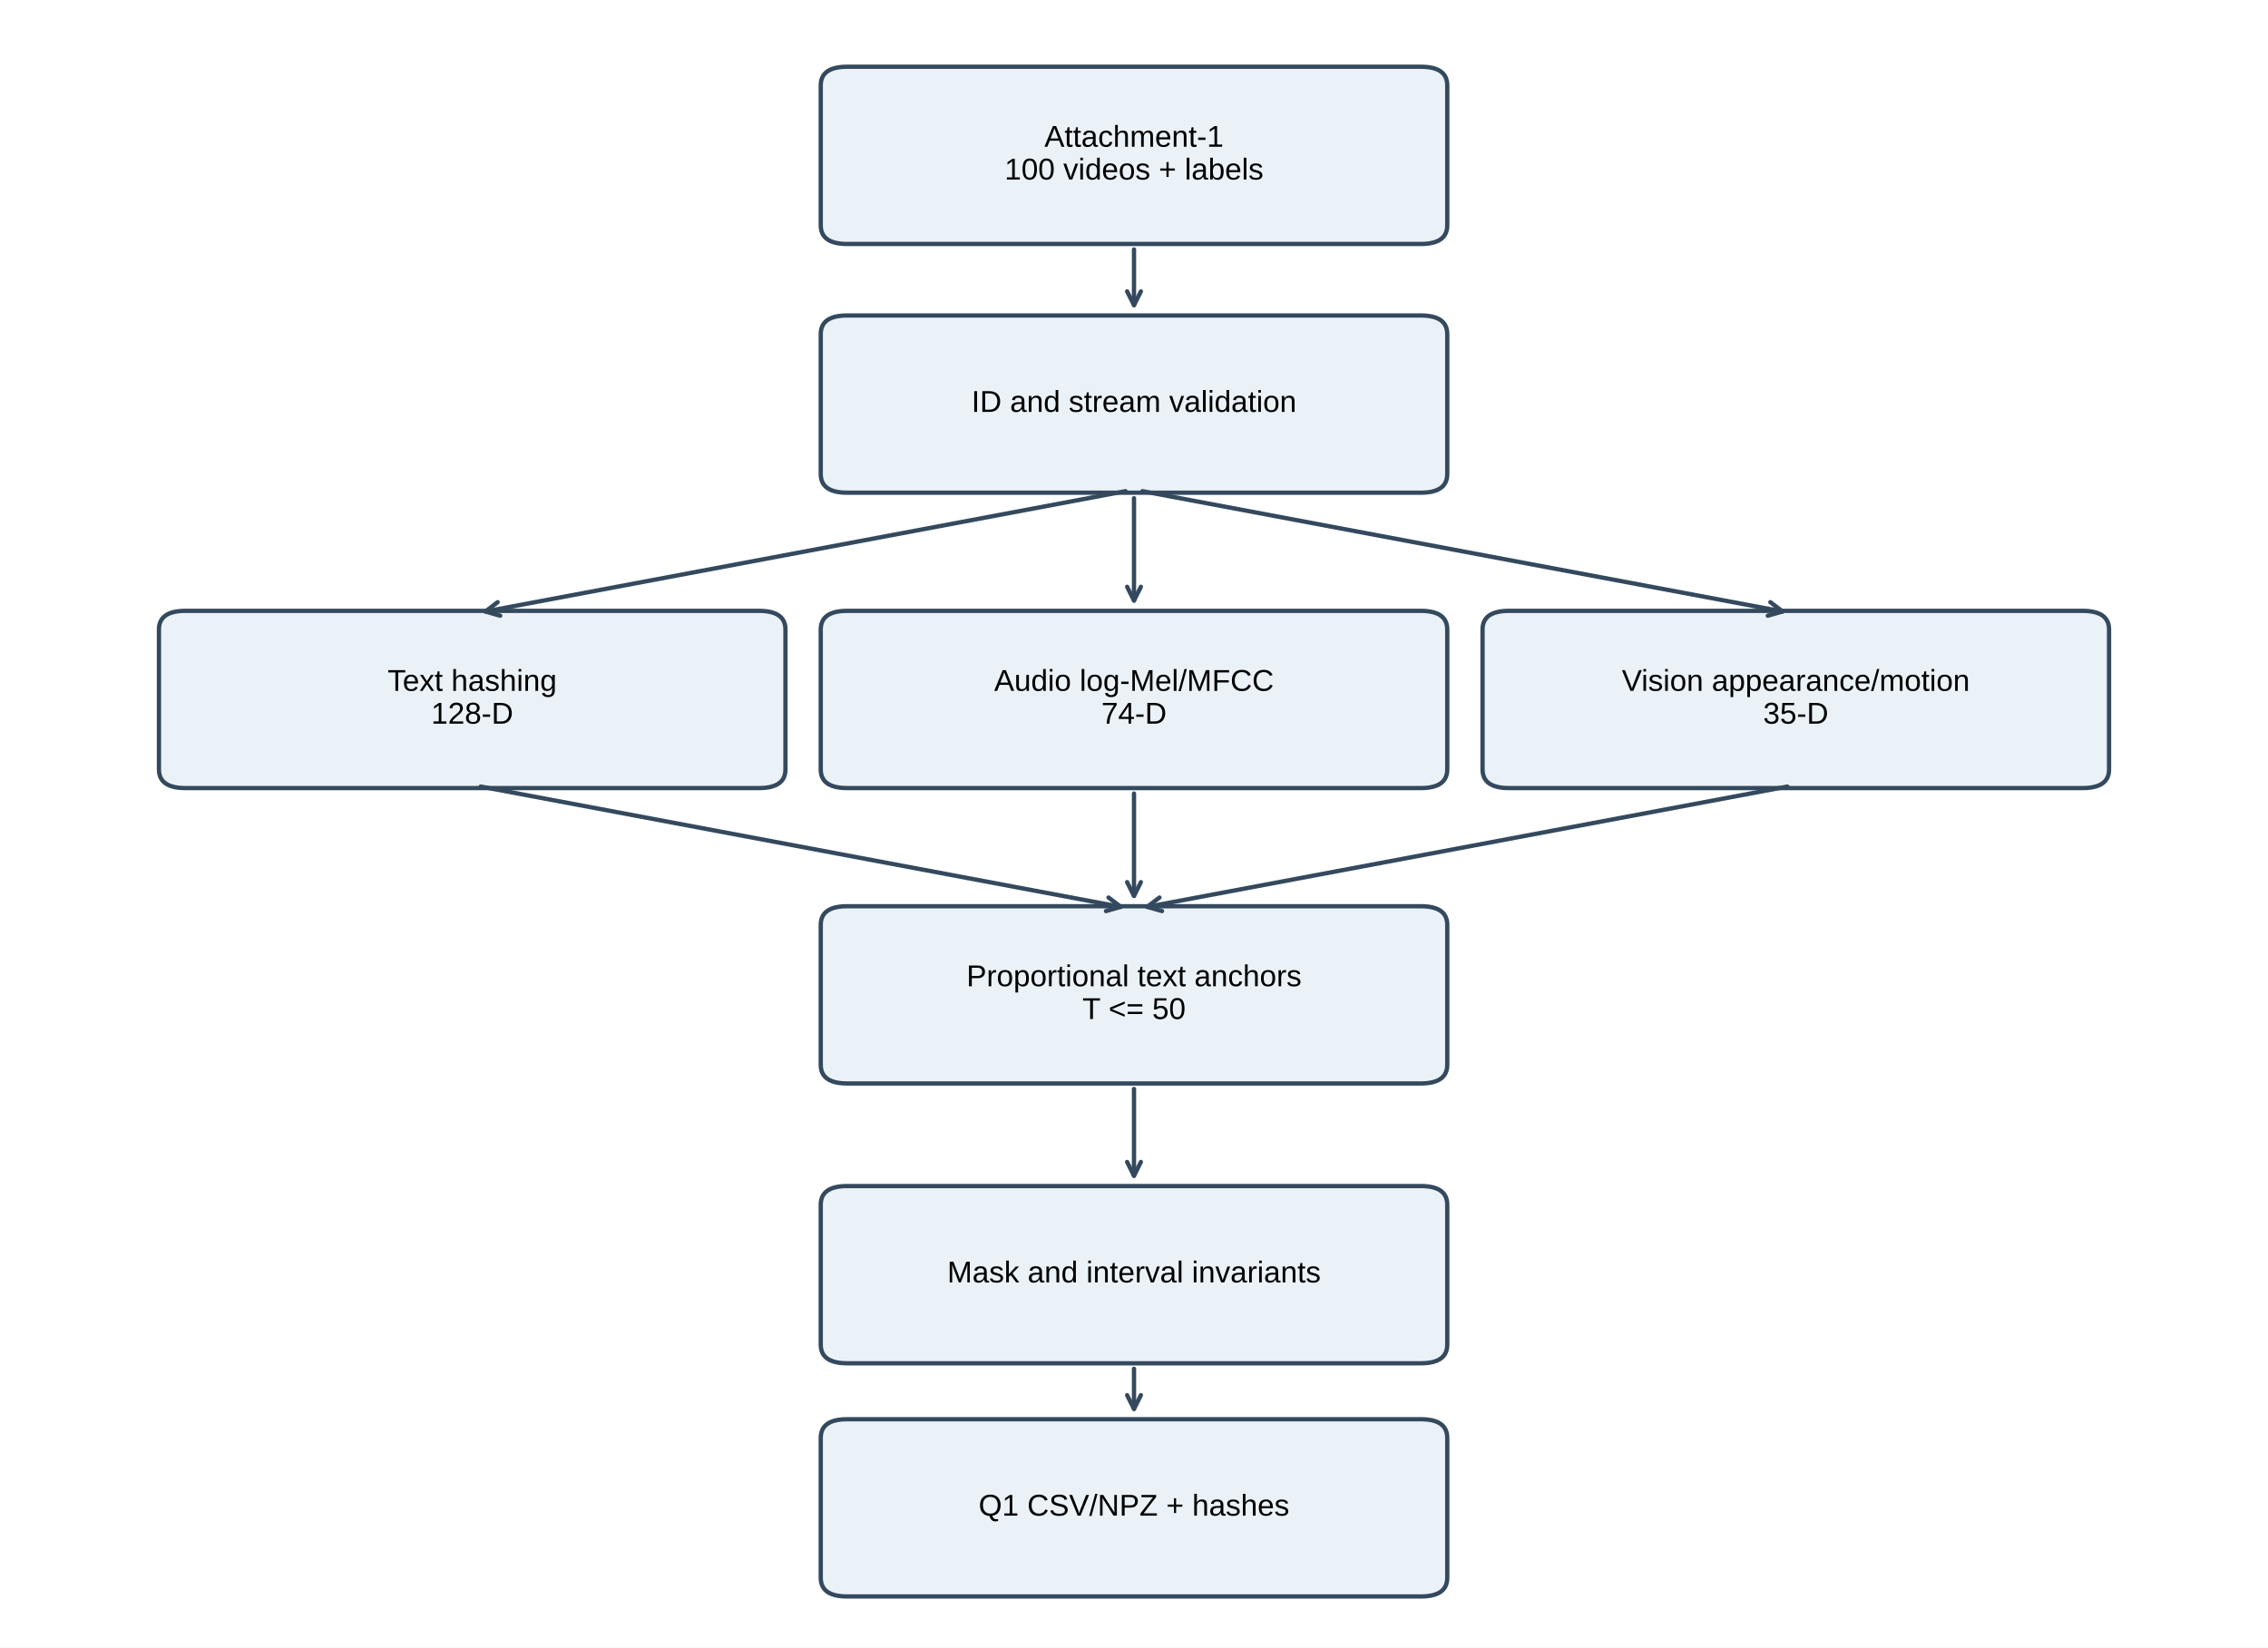
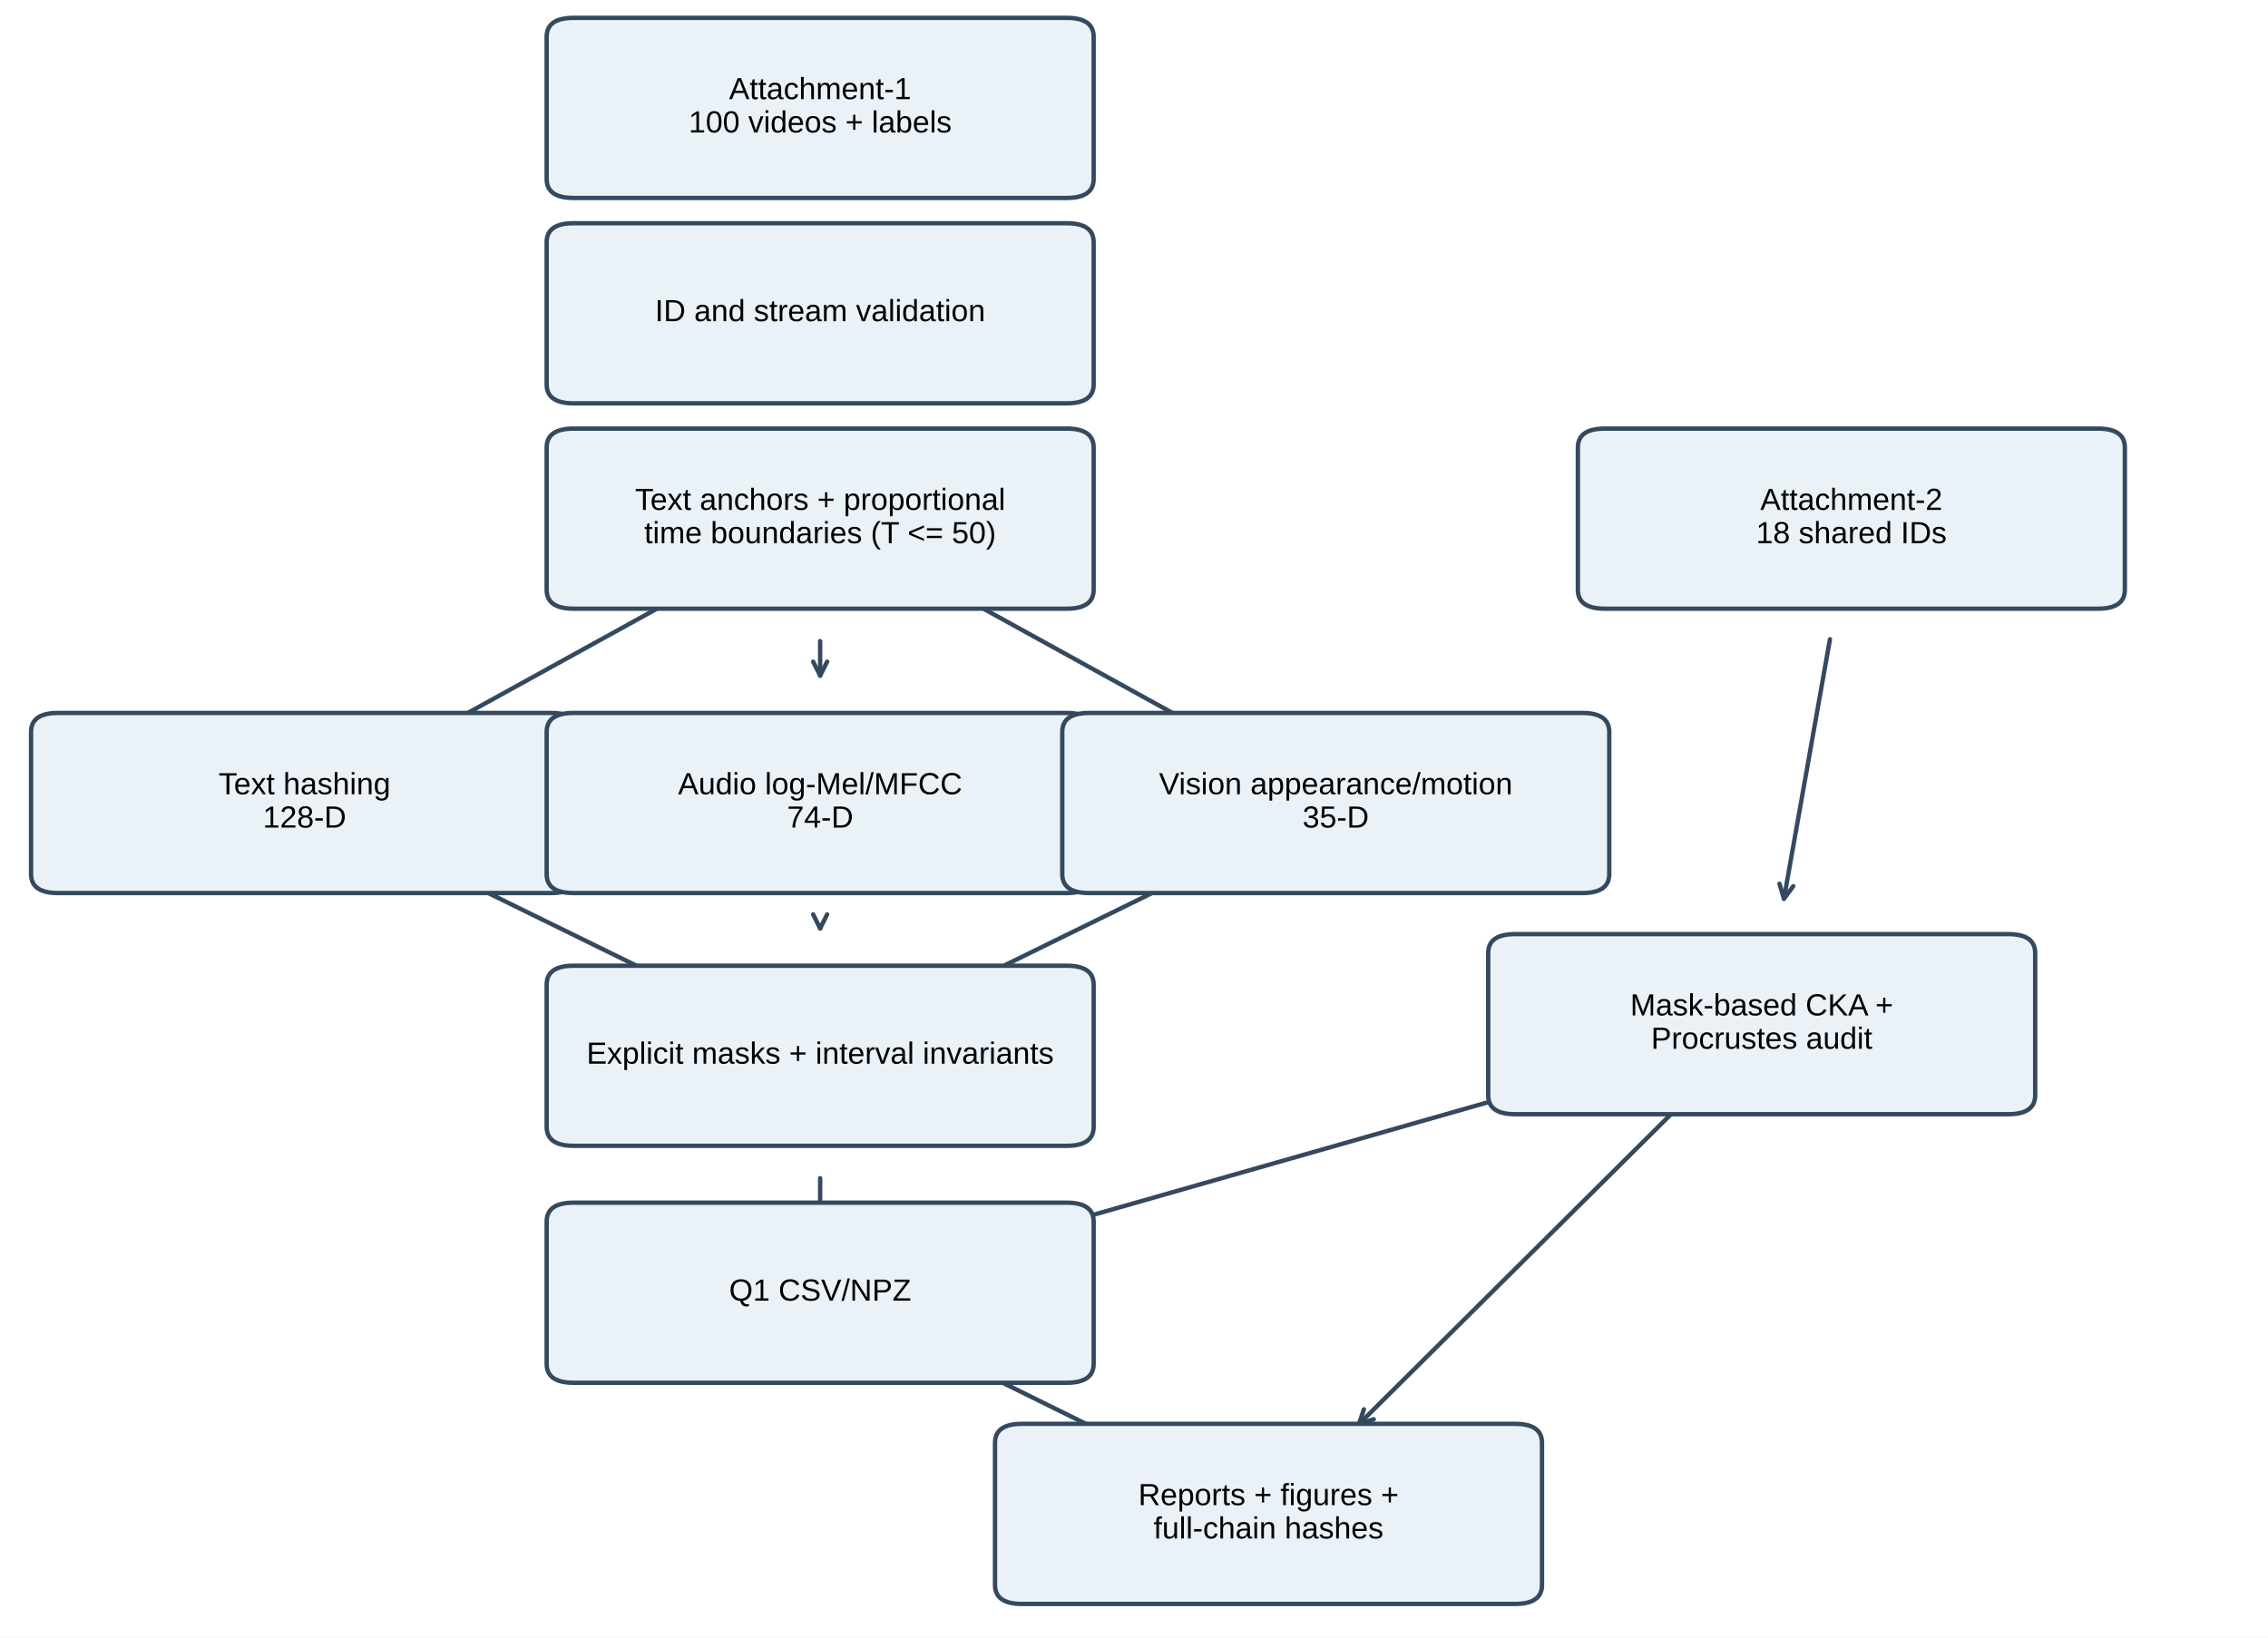
- <svg xmlns="http://www.w3.org/2000/svg" width="526.8pt" height="382.8pt" viewBox="0 0 526.8 382.8" version="1.1">
+ <svg xmlns="http://www.w3.org/2000/svg" width="518.4pt" height="374.4pt" viewBox="0 0 518.4 374.4" version="1.1">
  <defs>
    <style type="text/css">*{stroke-linejoin: round; stroke-linecap: butt}</style>
  </defs>
  <g id="figure_1">
    <g id="patch_1">
-       <path d="M 0 382.8  L 526.8 382.8  L 526.8 0  L 0 0  z " style="fill: #ffffff" />
+       <path d="M 0 374.4 L 518.4 374.4 L 518.4 0 L 0 0 z " style="fill: #ffffff" />
    </g>
    <g id="axes_1">
      <g id="patch_2">
-         <path d="M 196.788 56.681  L 330.012 56.681  Q 336.16 56.681 336.16 52.347  L 336.16 19.841  Q 336.16 15.507 330.012 15.507  L 196.788 15.507  Q 190.639 15.507 190.639 19.841  L 190.639 52.347  Q 190.639 56.681 196.788 56.681  z " clip-path="url(#p6c00d228ca)" style="fill: #eaf2f8; stroke: #34495e; stroke-linejoin: miter" />
+         <path d="M 187.464 52.672 Q 187.464 62.148 187.464 70.506 " style="fill: none; stroke: #34495e; stroke-linecap: round" />
+         <path d="M 189.064 67.306 L 187.464 70.506 L 185.864 67.306 " style="fill: none; stroke: #34495e; stroke-linecap: round" />
      </g>
      <g id="patch_3">
-         <path d="M 196.788 114.469  L 330.012 114.469  Q 336.16 114.469 336.16 110.135  L 336.16 77.629  Q 336.16 73.295 330.012 73.295  L 196.788 73.295  Q 190.639 73.295 190.639 77.629  L 190.639 110.135  Q 190.639 114.469 196.788 114.469  z " clip-path="url(#p6c00d228ca)" style="fill: #eaf2f8; stroke: #34495e; stroke-linejoin: miter" />
+         <path d="M 187.464 99.625 Q 187.464 109.101 187.464 117.459 " style="fill: none; stroke: #34495e; stroke-linecap: round" />
+         <path d="M 189.064 114.259 L 187.464 117.459 L 185.864 114.259 " style="fill: none; stroke: #34495e; stroke-linecap: round" />
      </g>
      <g id="patch_4">
-         <path d="M 43.068 183.093  L 176.292 183.093  Q 182.441 183.093 182.441 178.759  L 182.441 146.253  Q 182.441 141.919 176.292 141.919  L 43.068 141.919  Q 36.919 141.919 36.919 146.253  L 36.919 178.759  Q 36.919 183.093 43.068 183.093  z " clip-path="url(#p6c00d228ca)" style="fill: #eaf2f8; stroke: #34495e; stroke-linejoin: miter" />
+         <path d="M 162.946 132.101 Q 128.537 151.083 95.107 169.524 " style="fill: none; stroke: #34495e; stroke-linecap: round" />
+         <path d="M 98.682 169.38 L 95.107 169.524 L 97.136 166.578 " style="fill: none; stroke: #34495e; stroke-linecap: round" />
      </g>
      <g id="patch_5">
-         <path d="M 196.788 183.093  L 330.012 183.093  Q 336.16 183.093 336.16 178.759  L 336.16 146.253  Q 336.16 141.919 330.012 141.919  L 196.788 141.919  Q 190.639 141.919 190.639 146.253  L 190.639 178.759  Q 190.639 183.093 196.788 183.093  z " clip-path="url(#p6c00d228ca)" style="fill: #eaf2f8; stroke: #34495e; stroke-linejoin: miter" />
+         <path d="M 187.464 146.579 Q 187.464 151.085 187.464 154.474 " style="fill: none; stroke: #34495e; stroke-linecap: round" />
+         <path d="M 189.064 151.274 L 187.464 154.474 L 185.864 151.274 " style="fill: none; stroke: #34495e; stroke-linecap: round" />
      </g>
      <g id="patch_6">
-         <path d="M 350.508 183.093  L 483.732 183.093  Q 489.88 183.093 489.88 178.759  L 489.88 146.253  Q 489.88 141.919 483.732 141.919  L 350.508 141.919  Q 344.359 141.919 344.359 146.253  L 344.359 178.759  Q 344.359 183.093 350.508 183.093  z " clip-path="url(#p6c00d228ca)" style="fill: #eaf2f8; stroke: #34495e; stroke-linejoin: miter" />
+         <path d="M 211.982 132.101 Q 246.391 151.083 279.821 169.524 " style="fill: none; stroke: #34495e; stroke-linecap: round" />
+         <path d="M 277.792 166.578 L 279.821 169.524 L 276.247 169.38 " style="fill: none; stroke: #34495e; stroke-linecap: round" />
      </g>
      <g id="patch_7">
-         <path d="M 196.788 251.716  L 330.012 251.716  Q 336.16 251.716 336.16 247.382  L 336.16 214.876  Q 336.16 210.542 330.012 210.542  L 196.788 210.542  Q 190.639 210.542 190.639 214.876  L 190.639 247.382  Q 190.639 251.716 196.788 251.716  z " clip-path="url(#p6c00d228ca)" style="fill: #eaf2f8; stroke: #34495e; stroke-linejoin: miter" />
+         <path d="M 94.756 195.917 Q 128.541 212.484 161.322 228.558 " style="fill: none; stroke: #34495e; stroke-linecap: round" />
+         <path d="M 159.154 225.713 L 161.322 228.558 L 157.745 228.586 " style="fill: none; stroke: #34495e; stroke-linecap: round" />
      </g>
      <g id="patch_8">
-         <path d="M 196.788 316.728  L 330.012 316.728  Q 336.16 316.728 336.16 312.394  L 336.16 279.888  Q 336.16 275.554 330.012 275.554  L 196.788 275.554  Q 190.639 275.554 190.639 279.888  L 190.639 312.394  Q 190.639 316.728 196.788 316.728  z " clip-path="url(#p6c00d228ca)" style="fill: #eaf2f8; stroke: #34495e; stroke-linejoin: miter" />
+         <path d="M 187.464 211.59 Q 187.464 212.483 187.464 212.257 " style="fill: none; stroke: #34495e; stroke-linecap: round" />
+         <path d="M 189.064 209.057 L 187.464 212.257 L 185.864 209.057 " style="fill: none; stroke: #34495e; stroke-linecap: round" />
      </g>
      <g id="patch_9">
-         <path d="M 196.788 370.904  L 330.012 370.904  Q 336.16 370.904 336.16 366.57  L 336.16 334.064  Q 336.16 329.73 330.012 329.73  L 196.788 329.73  Q 190.639 329.73 190.639 334.064  L 190.639 366.57  Q 190.639 370.904 196.788 370.904  z " clip-path="url(#p6c00d228ca)" style="fill: #eaf2f8; stroke: #34495e; stroke-linejoin: miter" />
+         <path d="M 280.172 195.917 Q 246.387 212.484 213.606 228.558 " style="fill: none; stroke: #34495e; stroke-linecap: round" />
+         <path d="M 217.183 228.586 L 213.606 228.558 L 215.774 225.713 " style="fill: none; stroke: #34495e; stroke-linecap: round" />
+       </g>
+       <g id="patch_10">
+         <path d="M 187.464 269.374 Q 187.464 282.463 187.464 294.435 " style="fill: none; stroke: #34495e; stroke-linecap: round" />
+         <path d="M 189.064 291.235 L 187.464 294.435 L 185.864 291.235 " style="fill: none; stroke: #34495e; stroke-linecap: round" />
+       </g>
+       <g id="patch_11">
+         <path d="M 214.388 287.871 Q 295.069 264.853 374.674 242.141 " style="fill: none; stroke: #34495e; stroke-linecap: round" />
+         <path d="M 371.158 241.48 L 374.674 242.141 L 372.036 244.557 " style="fill: none; stroke: #34495e; stroke-linecap: round" />
+       </g>
+       <g id="patch_12">
+         <path d="M 418.278 146.148 Q 412.92 176.366 407.756 205.483 " style="fill: none; stroke: #34495e; stroke-linecap: round" />
+         <path d="M 409.89 202.612 L 407.756 205.483 L 406.739 202.053 " style="fill: none; stroke: #34495e; stroke-linecap: round" />
+       </g>
+       <g id="patch_13">
+         <path d="M 212.574 307.942 Q 238.704 320.835 263.831 333.233 " style="fill: none; stroke: #34495e; stroke-linecap: round" />
+         <path d="M 261.669 330.382 L 263.831 333.233 L 260.253 333.252 " style="fill: none; stroke: #34495e; stroke-linecap: round" />
+       </g>
+       <g id="patch_14">
+         <path d="M 382.805 253.885 Q 346.309 290.134 310.606 325.596 " style="fill: none; stroke: #34495e; stroke-linecap: round" />
+         <path d="M 314.004 324.476 L 310.606 325.596 L 311.749 322.205 " style="fill: none; stroke: #34495e; stroke-linecap: round" />
+       </g>
+       <g id="patch_15">
+         <path d="M 131.1 45.258 L 243.828 45.258 Q 249.977 45.258 249.977 40.924 L 249.977 8.418 Q 249.977 4.084 243.828 4.084 L 131.1 4.084 Q 124.951 4.084 124.951 8.418 L 124.951 40.924 Q 124.951 45.258 131.1 45.258 z " clip-path="url(#p51436f3970)" style="fill: #eaf2f8; stroke: #34495e; stroke-linejoin: miter" />
+       </g>
+       <g id="patch_16">
+         <path d="M 131.1 92.211 L 243.828 92.211 Q 249.977 92.211 249.977 87.877 L 249.977 55.371 Q 249.977 51.037 243.828 51.037 L 131.1 51.037 Q 124.951 51.037 124.951 55.371 L 124.951 87.877 Q 124.951 92.211 131.1 92.211 z " clip-path="url(#p51436f3970)" style="fill: #eaf2f8; stroke: #34495e; stroke-linejoin: miter" />
+       </g>
+       <g id="patch_17">
+         <path d="M 131.1 139.164 L 243.828 139.164 Q 249.977 139.164 249.977 134.829 L 249.977 102.324 Q 249.977 97.99 243.828 97.99 L 131.1 97.99 Q 124.951 97.99 124.951 102.324 L 124.951 134.829 Q 124.951 139.164 131.1 139.164 z " clip-path="url(#p51436f3970)" style="fill: #eaf2f8; stroke: #34495e; stroke-linejoin: miter" />
+       </g>
+       <g id="patch_18">
+         <path d="M 13.248 204.175 L 125.976 204.175 Q 132.125 204.175 132.125 199.841 L 132.125 167.335 Q 132.125 163.001 125.976 163.001 L 13.248 163.001 Q 7.099 163.001 7.099 167.335 L 7.099 199.841 Q 7.099 204.175 13.248 204.175 z " clip-path="url(#p51436f3970)" style="fill: #eaf2f8; stroke: #34495e; stroke-linejoin: miter" />
+       </g>
+       <g id="patch_19">
+         <path d="M 131.1 204.175 L 243.828 204.175 Q 249.977 204.175 249.977 199.841 L 249.977 167.335 Q 249.977 163.001 243.828 163.001 L 131.1 163.001 Q 124.951 163.001 124.951 167.335 L 124.951 199.841 Q 124.951 204.175 131.1 204.175 z " clip-path="url(#p51436f3970)" style="fill: #eaf2f8; stroke: #34495e; stroke-linejoin: miter" />
+       </g>
+       <g id="patch_20">
+         <path d="M 248.952 204.175 L 361.68 204.175 Q 367.829 204.175 367.829 199.841 L 367.829 167.335 Q 367.829 163.001 361.68 163.001 L 248.952 163.001 Q 242.803 163.001 242.803 167.335 L 242.803 199.841 Q 242.803 204.175 248.952 204.175 z " clip-path="url(#p51436f3970)" style="fill: #eaf2f8; stroke: #34495e; stroke-linejoin: miter" />
+       </g>
+       <g id="patch_21">
+         <path d="M 131.1 261.963 L 243.828 261.963 Q 249.977 261.963 249.977 257.629 L 249.977 225.123 Q 249.977 220.789 243.828 220.789 L 131.1 220.789 Q 124.951 220.789 124.951 225.123 L 124.951 257.629 Q 124.951 261.963 131.1 261.963 z " clip-path="url(#p51436f3970)" style="fill: #eaf2f8; stroke: #34495e; stroke-linejoin: miter" />
+       </g>
+       <g id="patch_22">
+         <path d="M 131.1 316.14 L 243.828 316.14 Q 249.977 316.14 249.977 311.806 L 249.977 279.3 Q 249.977 274.966 243.828 274.966 L 131.1 274.966 Q 124.951 274.966 124.951 279.3 L 124.951 311.806 Q 124.951 316.14 131.1 316.14 z " clip-path="url(#p51436f3970)" style="fill: #eaf2f8; stroke: #34495e; stroke-linejoin: miter" />
+       </g>
+       <g id="patch_23">
+         <path d="M 366.804 139.164 L 479.532 139.164 Q 485.681 139.164 485.681 134.829 L 485.681 102.324 Q 485.681 97.99 479.532 97.99 L 366.804 97.99 Q 360.655 97.99 360.655 102.324 L 360.655 134.829 Q 360.655 139.164 366.804 139.164 z " clip-path="url(#p51436f3970)" style="fill: #eaf2f8; stroke: #34495e; stroke-linejoin: miter" />
+       </g>
+       <g id="patch_24">
+         <path d="M 346.308 254.74 L 459.036 254.74 Q 465.185 254.74 465.185 250.406 L 465.185 217.9 Q 465.185 213.566 459.036 213.566 L 346.308 213.566 Q 340.159 213.566 340.159 217.9 L 340.159 250.406 Q 340.159 254.74 346.308 254.74 z " clip-path="url(#p51436f3970)" style="fill: #eaf2f8; stroke: #34495e; stroke-linejoin: miter" />
+       </g>
+       <g id="patch_25">
+         <path d="M 233.58 366.704 L 346.308 366.704 Q 352.457 366.704 352.457 362.37 L 352.457 329.865 Q 352.457 325.53 346.308 325.53 L 233.58 325.53 Q 227.431 325.53 227.431 329.865 L 227.431 362.37 Q 227.431 366.704 233.58 366.704 z " clip-path="url(#p51436f3970)" style="fill: #eaf2f8; stroke: #34495e; stroke-linejoin: miter" />
      </g>
      <g id="text_1">
-         <text style="font-size: 7px; font-family: 'Arial', 'Helvetica', 'DejaVu Sans', sans-serif" transform="translate(242.5857 34.09628)">Attachment-1</text>
-         <text style="font-size: 7px; font-family: 'Arial', 'Helvetica', 'DejaVu Sans', sans-serif" transform="translate(233.3386 41.71493)">100 videos + labels</text>
+         <text style="font-size: 7px; font-family: 'Arial', 'Helvetica', 'DejaVu Sans', sans-serif" transform="translate(166.65 22.673)">Attachment-1</text>
+         <text style="font-size: 7px; font-family: 'Arial', 'Helvetica', 'DejaVu Sans', sans-serif" transform="translate(157.4029 30.29165)">100 videos + labels</text>
      </g>
      <g id="text_2">
-         <text style="font-size: 7px; font-family: 'Arial', 'Helvetica', 'DejaVu Sans', sans-serif; text-anchor: middle" x="263.4" y="95.694" transform="rotate(-0 263.3998 95.69376)">ID and stream validation</text>
+         <text style="font-size: 7px; font-family: 'Arial', 'Helvetica', 'DejaVu Sans', sans-serif; text-anchor: middle" x="187.464" y="73.435" transform="rotate(-0 187.4641 73.4352)">ID and stream validation</text>
      </g>
      <g id="text_3">
-         <text style="font-size: 7px; font-family: 'Arial', 'Helvetica', 'DejaVu Sans', sans-serif" transform="translate(90.02959 160.5078)">Text hashing</text>
-         <text style="font-size: 7px; font-family: 'Arial', 'Helvetica', 'DejaVu Sans', sans-serif" transform="translate(100.1479 168.1266)">128-D</text>
+         <text style="font-size: 7px; font-family: 'Arial', 'Helvetica', 'DejaVu Sans', sans-serif" transform="translate(145.1507 116.5787)">Text anchors + proportional</text>
+         <text style="font-size: 7px; font-family: 'Arial', 'Helvetica', 'DejaVu Sans', sans-serif" transform="translate(147.2595 124.1973)">time boundaries (T &lt;= 50)</text>
      </g>
      <g id="text_4">
-         <text style="font-size: 7px; font-family: 'Arial', 'Helvetica', 'DejaVu Sans', sans-serif" transform="translate(230.9203 160.5078)">Audio log-Mel/MFCC</text>
-         <text style="font-size: 7px; font-family: 'Arial', 'Helvetica', 'DejaVu Sans', sans-serif" transform="translate(255.8141 168.1266)">74-D</text>
+         <text style="font-size: 7px; font-family: 'Arial', 'Helvetica', 'DejaVu Sans', sans-serif" transform="translate(49.96187 181.5904)">Text hashing</text>
+         <text style="font-size: 7px; font-family: 'Arial', 'Helvetica', 'DejaVu Sans', sans-serif" transform="translate(60.08015 189.2092)">128-D</text>
      </g>
      <g id="text_5">
-         <text style="font-size: 7px; font-family: 'Arial', 'Helvetica', 'DejaVu Sans', sans-serif" transform="translate(376.7154 160.5079)">Vision appearance/motion</text>
-         <text style="font-size: 7px; font-family: 'Arial', 'Helvetica', 'DejaVu Sans', sans-serif" transform="translate(409.5339 168.1265)">35-D</text>
+         <text style="font-size: 7px; font-family: 'Arial', 'Helvetica', 'DejaVu Sans', sans-serif" transform="translate(154.9846 181.5904)">Audio log-Mel/MFCC</text>
+         <text style="font-size: 7px; font-family: 'Arial', 'Helvetica', 'DejaVu Sans', sans-serif" transform="translate(179.8784 189.2092)">74-D</text>
      </g>
      <g id="text_6">
-         <text style="font-size: 7px; font-family: 'Arial', 'Helvetica', 'DejaVu Sans', sans-serif" transform="translate(224.4923 229.1313)">Proportional text anchors</text>
-         <text style="font-size: 7px; font-family: 'Arial', 'Helvetica', 'DejaVu Sans', sans-serif" transform="translate(251.3997 236.75)">T &lt;= 50</text>
+         <text style="font-size: 7px; font-family: 'Arial', 'Helvetica', 'DejaVu Sans', sans-serif" transform="translate(264.9117 181.5904)">Vision appearance/motion</text>
+         <text style="font-size: 7px; font-family: 'Arial', 'Helvetica', 'DejaVu Sans', sans-serif" transform="translate(297.7303 189.2091)">35-D</text>
      </g>
      <g id="text_7">
-         <text style="font-size: 7px; font-family: 'Arial', 'Helvetica', 'DejaVu Sans', sans-serif; text-anchor: middle" x="263.4" y="297.952" transform="rotate(-0 263.3998 297.9523)">Mask and interval invariants</text>
+         <text style="font-size: 7px; font-family: 'Arial', 'Helvetica', 'DejaVu Sans', sans-serif; text-anchor: middle" x="187.464" y="243.188" transform="rotate(-0 187.4641 243.1879)">Explicit masks + interval invariants</text>
      </g>
      <g id="text_8">
-         <text style="font-size: 7px; font-family: 'Arial', 'Helvetica', 'DejaVu Sans', sans-serif; text-anchor: middle" x="263.4" y="352.131" transform="rotate(-0 263.3998 352.1307)">Q1 CSV/NPZ + hashes</text>
+         <text style="font-size: 7px; font-family: 'Arial', 'Helvetica', 'DejaVu Sans', sans-serif; text-anchor: middle" x="187.464" y="297.366" transform="rotate(-0 187.4641 297.3663)">Q1 CSV/NPZ</text>
      </g>
-       <g id="patch_10">
-         <path d="M 263.4 57.956  Q 263.4 64.985 263.4 70.896  " style="fill: none; stroke: #34495e; stroke-linecap: round" />
-         <path d="M 265 67.696  L 263.4 70.896  L 261.8 67.696  " style="fill: none; stroke: #34495e; stroke-linecap: round" />
+       <g id="text_9">
+         <text style="font-size: 7px; font-family: 'Arial', 'Helvetica', 'DejaVu Sans', sans-serif" transform="translate(402.3538 116.5788)">Attachment-2</text>
+         <text style="font-size: 7px; font-family: 'Arial', 'Helvetica', 'DejaVu Sans', sans-serif" transform="translate(401.3798 124.1974)">18 shared IDs</text>
      </g>
-       <g id="patch_11">
-         <path d="M 261.434 114.116  Q 186.541 128.194 112.747 142.065  " style="fill: none; stroke: #34495e; stroke-linecap: round" />
-         <path d="M 116.187 143.046  L 112.747 142.065  L 115.596 139.901  " style="fill: none; stroke: #34495e; stroke-linecap: round" />
+       <g id="text_10">
+         <text style="font-size: 7px; font-family: 'Arial', 'Helvetica', 'DejaVu Sans', sans-serif" transform="translate(372.6167 232.1551)">Mask-based CKA +</text>
+         <text style="font-size: 7px; font-family: 'Arial', 'Helvetica', 'DejaVu Sans', sans-serif" transform="translate(377.3838 239.7737)">Procrustes audit</text>
      </g>
-       <g id="patch_12">
-         <path d="M 263.4 115.747  Q 263.4 128.194 263.4 139.524  " style="fill: none; stroke: #34495e; stroke-linecap: round" />
-         <path d="M 265 136.324  L 263.4 139.524  L 261.8 136.324  " style="fill: none; stroke: #34495e; stroke-linecap: round" />
-       </g>
-       <g id="patch_13">
-         <path d="M 265.365 114.116  Q 340.258 128.194 414.053 142.065  " style="fill: none; stroke: #34495e; stroke-linecap: round" />
-         <path d="M 411.203 139.901  L 414.053 142.065  L 410.612 143.046  " style="fill: none; stroke: #34495e; stroke-linecap: round" />
-       </g>
-       <g id="patch_14">
-         <path d="M 111.645 182.74  Q 186.539 196.817 260.333 210.688  " style="fill: none; stroke: #34495e; stroke-linecap: round" />
-         <path d="M 257.483 208.524  L 260.333 210.688  L 256.892 211.669  " style="fill: none; stroke: #34495e; stroke-linecap: round" />
-       </g>
-       <g id="patch_15">
-         <path d="M 263.4 184.37  Q 263.4 196.818 263.4 208.147  " style="fill: none; stroke: #34495e; stroke-linecap: round" />
-         <path d="M 265 204.947  L 263.4 208.147  L 261.8 204.947  " style="fill: none; stroke: #34495e; stroke-linecap: round" />
-       </g>
-       <g id="patch_16">
-         <path d="M 415.154 182.74  Q 340.261 196.817 266.467 210.688  " style="fill: none; stroke: #34495e; stroke-linecap: round" />
-         <path d="M 269.907 211.669  L 266.467 210.688  L 269.316 208.524  " style="fill: none; stroke: #34495e; stroke-linecap: round" />
-       </g>
-       <g id="patch_17">
-         <path d="M 263.4 252.997  Q 263.4 263.638 263.4 273.16  " style="fill: none; stroke: #34495e; stroke-linecap: round" />
-         <path d="M 265 269.96  L 263.4 273.16  L 261.8 269.96  " style="fill: none; stroke: #34495e; stroke-linecap: round" />
-       </g>
-       <g id="patch_18">
-         <path d="M 263.4 318.005  Q 263.4 323.228 263.4 327.332  " style="fill: none; stroke: #34495e; stroke-linecap: round" />
-         <path d="M 265 324.132  L 263.4 327.332  L 261.8 324.132  " style="fill: none; stroke: #34495e; stroke-linecap: round" />
+       <g id="text_11">
+         <text style="font-size: 7px; font-family: 'Arial', 'Helvetica', 'DejaVu Sans', sans-serif" transform="translate(260.1798 344.1196)">Reports + figures +</text>
+         <text style="font-size: 7px; font-family: 'Arial', 'Helvetica', 'DejaVu Sans', sans-serif" transform="translate(263.6803 351.7384)">full-chain hashes</text>
      </g>
    </g>
  </g>
  <defs>
-     <clipPath id="p6c00d228ca">
-       <rect x="7.2" y="7.2" width="512.4" height="368.4" />
+     <clipPath id="p51436f3970">
+       <rect x="3" y="3" width="512.4" height="368.4" />
    </clipPath>
  </defs>
</svg>
